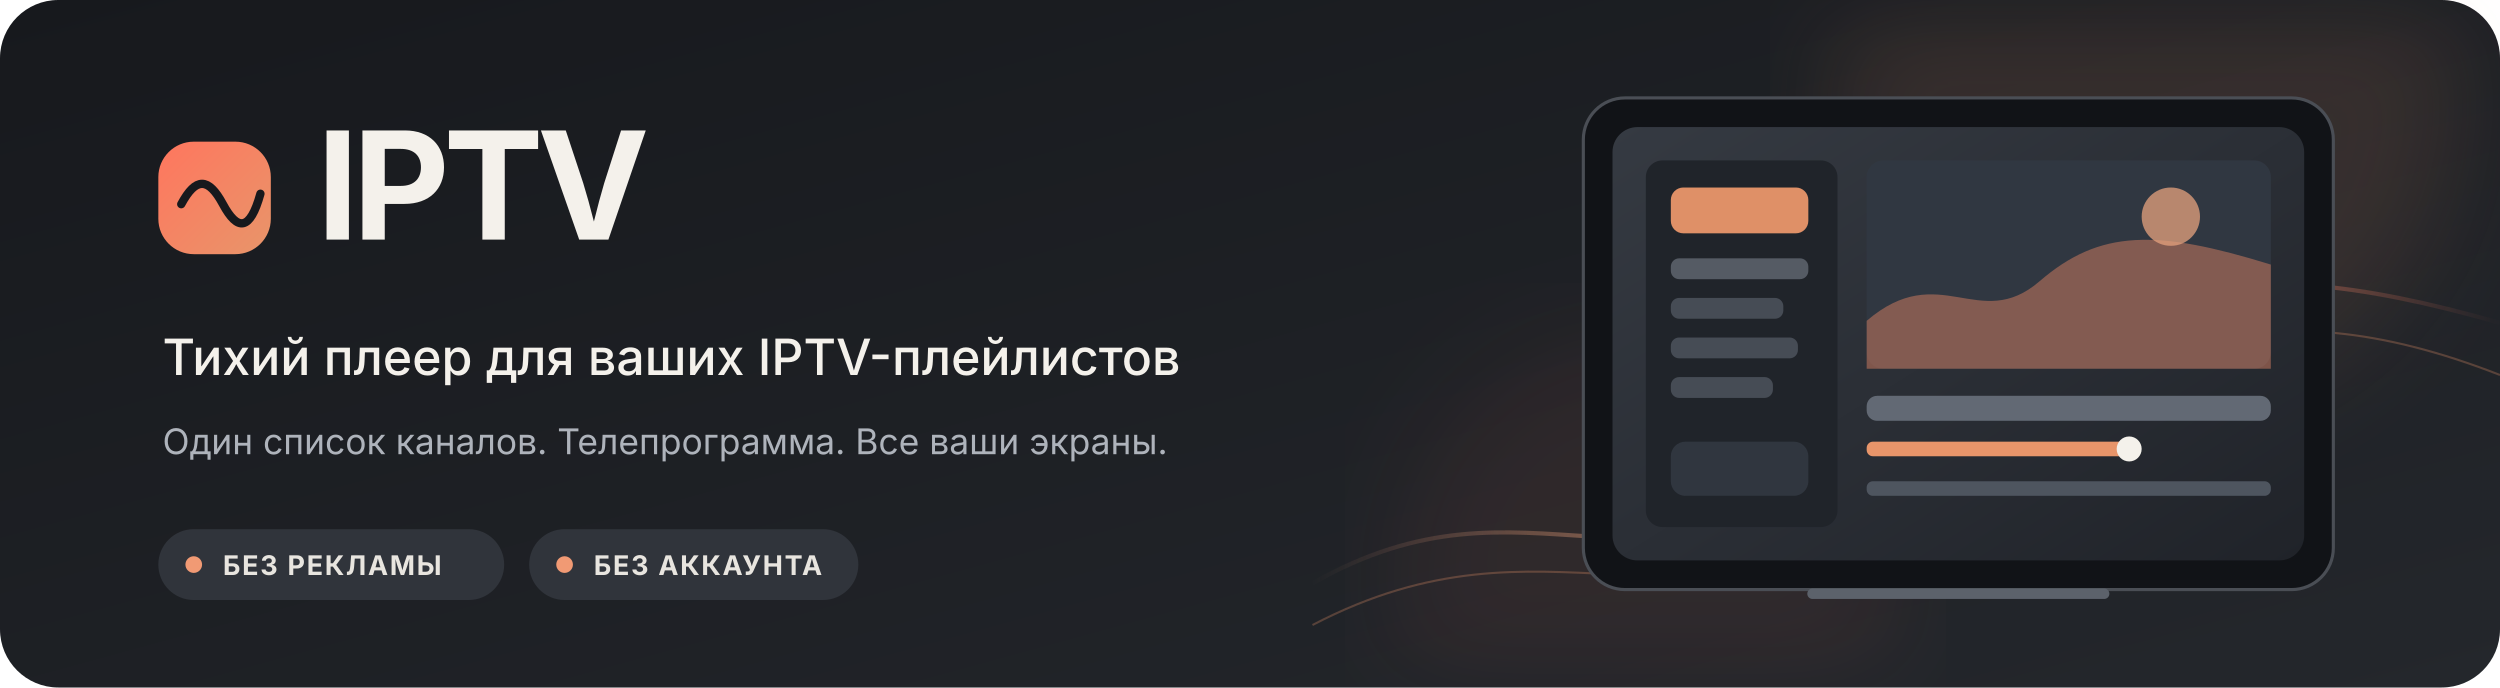
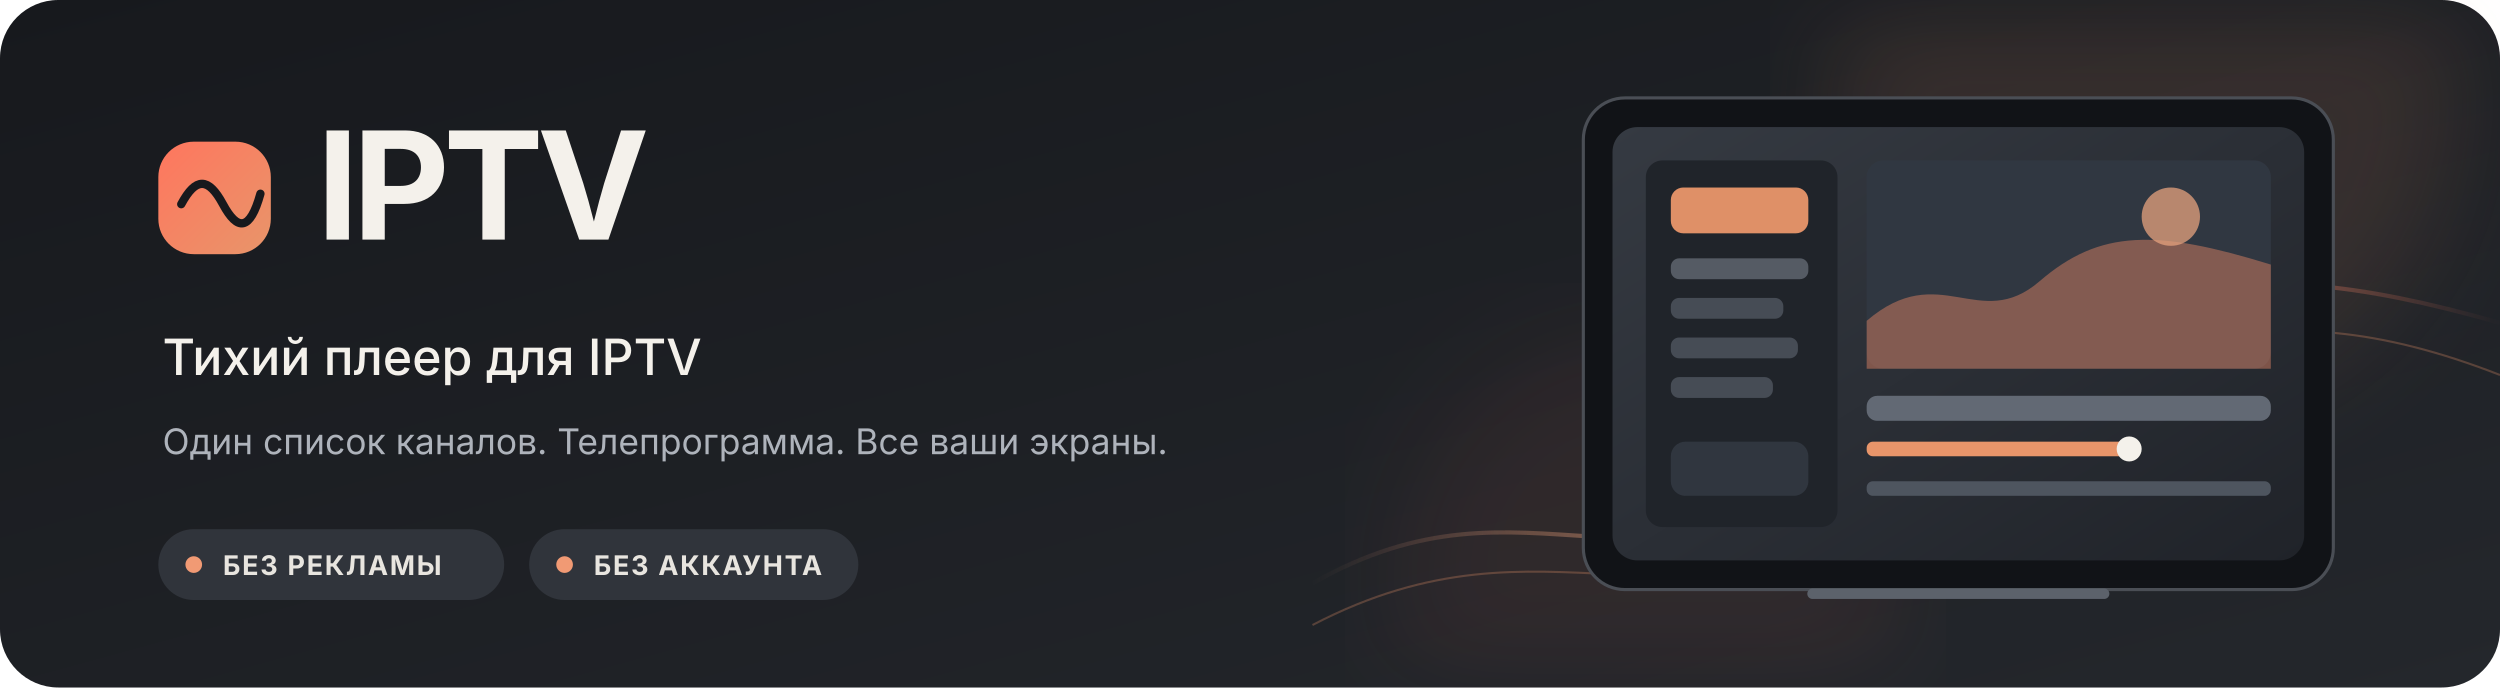
<svg xmlns="http://www.w3.org/2000/svg" width="1200" height="330" viewBox="0 0 1200 330" role="img" aria-labelledby="title desc">
  <defs>
    <linearGradient id="bg" x1="0" y1="0" x2="1" y2="1">
      <stop stop-color="#17191D" />
      <stop offset="1" stop-color="#24272C" />
    </linearGradient>
    <linearGradient id="coral" x1="0" y1="0" x2="1" y2="1">
      <stop stop-color="#FF765E" />
      <stop offset="1" stop-color="#E8956A" />
    </linearGradient>
    <linearGradient id="screen" x1="0" y1="0" x2="1" y2="1">
      <stop stop-color="#353A42" />
      <stop offset="1" stop-color="#202329" />
    </linearGradient>
    <linearGradient id="wave" x1="0" y1="0" x2="1" y2="0">
      <stop stop-color="#F0A37D" stop-opacity="0" />
      <stop offset=".55" stop-color="#F0A37D" stop-opacity=".9" />
      <stop offset="1" stop-color="#FF765E" stop-opacity="0" />
    </linearGradient>
    <filter id="blur">
      <feGaussianBlur stdDeviation="25" />
    </filter>
  </defs>
  <rect width="1200" height="330" rx="28" fill="url(#bg)" />
  <circle cx="1030" cy="45" r="150" fill="#E8956A" opacity=".12" filter="url(#blur)" />
  <circle cx="790" cy="280" r="120" fill="#FF765E" opacity=".07" filter="url(#blur)" />
  <path d="M630 280 C735 220 790 300 900 220 S1060 115 1200 155" fill="none" stroke="url(#wave)" stroke-width="2" />
  <path d="M630 300 C745 240 805 315 910 240 S1085 135 1200 180" fill="none" stroke="#E8956A" stroke-opacity=".28" stroke-width="1" />
  <g transform="translate(76 68)">
    <rect x="0" y="0" width="54" height="54" rx="17" fill="url(#coral)" />
    <path d="M11 30 C18 17 24 17 31 30 S44 43 49 25" fill="none" stroke="#17191D" stroke-width="4" stroke-linecap="round" />
    <text x="76" y="47" font-family="Inter,Segoe UI,Arial,sans-serif" font-size="72" font-weight="750" letter-spacing="-3" fill="#F4F1EB">IPTV</text>
-     <text x="2" y="112" font-family="Inter,Segoe UI,Arial,sans-serif" font-size="24" font-weight="500" fill="#F4F1EB">Тихий плеер для ваших IPTV-плейлистов</text>
+     <text x="2" y="112" font-family="Inter,Segoe UI,Arial,sans-serif" font-size="24" font-weight="500" fill="#F4F1EB">Тихий плеер для IPTV</text>
    <text x="2" y="150" font-family="Inter,Segoe UI,Arial,sans-serif" font-size="17" fill="#AEB3BB">Один список каналов. Телепрограмма. Все ваши экраны.</text>
    <g transform="translate(0 186)">
      <rect width="166" height="34" rx="17" fill="#30343B" />
      <circle cx="17" cy="17" r="4" fill="#F19A74" />
      <text x="31" y="22" font-family="Inter,Segoe UI,Arial,sans-serif" font-size="13" font-weight="650" letter-spacing=".8" fill="#E8E5DF">БЕЗ РЕКЛАМЫ</text>
      <rect x="178" width="158" height="34" rx="17" fill="#30343B" />
      <circle cx="195" cy="17" r="4" fill="#F19A74" />
      <text x="209" y="22" font-family="Inter,Segoe UI,Arial,sans-serif" font-size="13" font-weight="650" letter-spacing=".8" fill="#E8E5DF">БЕЗ АККАУНТА</text>
    </g>
  </g>
  <g transform="translate(760 47)">
    <rect x="0" y="0" width="360" height="236" rx="20" fill="#111317" stroke="#4A4E55" stroke-width="1.5" />
    <rect x="14" y="14" width="332" height="208" rx="12" fill="url(#screen)" />
    <rect x="30" y="30" width="92" height="176" rx="8" fill="#20242A" />
    <rect x="42" y="43" width="66" height="22" rx="6" fill="#E8956A" opacity=".95" />
    <rect x="42" y="77" width="66" height="10" rx="4" fill="#555B64" />
    <rect x="42" y="96" width="54" height="10" rx="4" fill="#464C55" />
    <rect x="42" y="115" width="61" height="10" rx="4" fill="#464C55" />
    <rect x="42" y="134" width="49" height="10" rx="4" fill="#464C55" />
    <rect x="42" y="165" width="66" height="26" rx="7" fill="#30363F" />
    <rect x="136" y="30" width="194" height="100" rx="8" fill="#303741" />
    <path d="M136 107 C171 77 190 113 219 88 S275 63 330 80 V130 H136Z" fill="#C7795F" opacity=".55" />
    <circle cx="282" cy="57" r="14" fill="#E6A17D" opacity=".75" />
    <rect x="136" y="143" width="194" height="12" rx="5" fill="#626974" />
    <rect x="136" y="165" width="126" height="7" rx="3" fill="#E8956A" />
    <circle cx="262" cy="168.5" r="6" fill="#F4F1EB" />
    <rect x="136" y="184" width="194" height="7" rx="3" fill="#4E555F" />
    <path d="M110 238 H250" stroke="#5C626B" stroke-width="5" stroke-linecap="round" />
  </g>
</svg>
